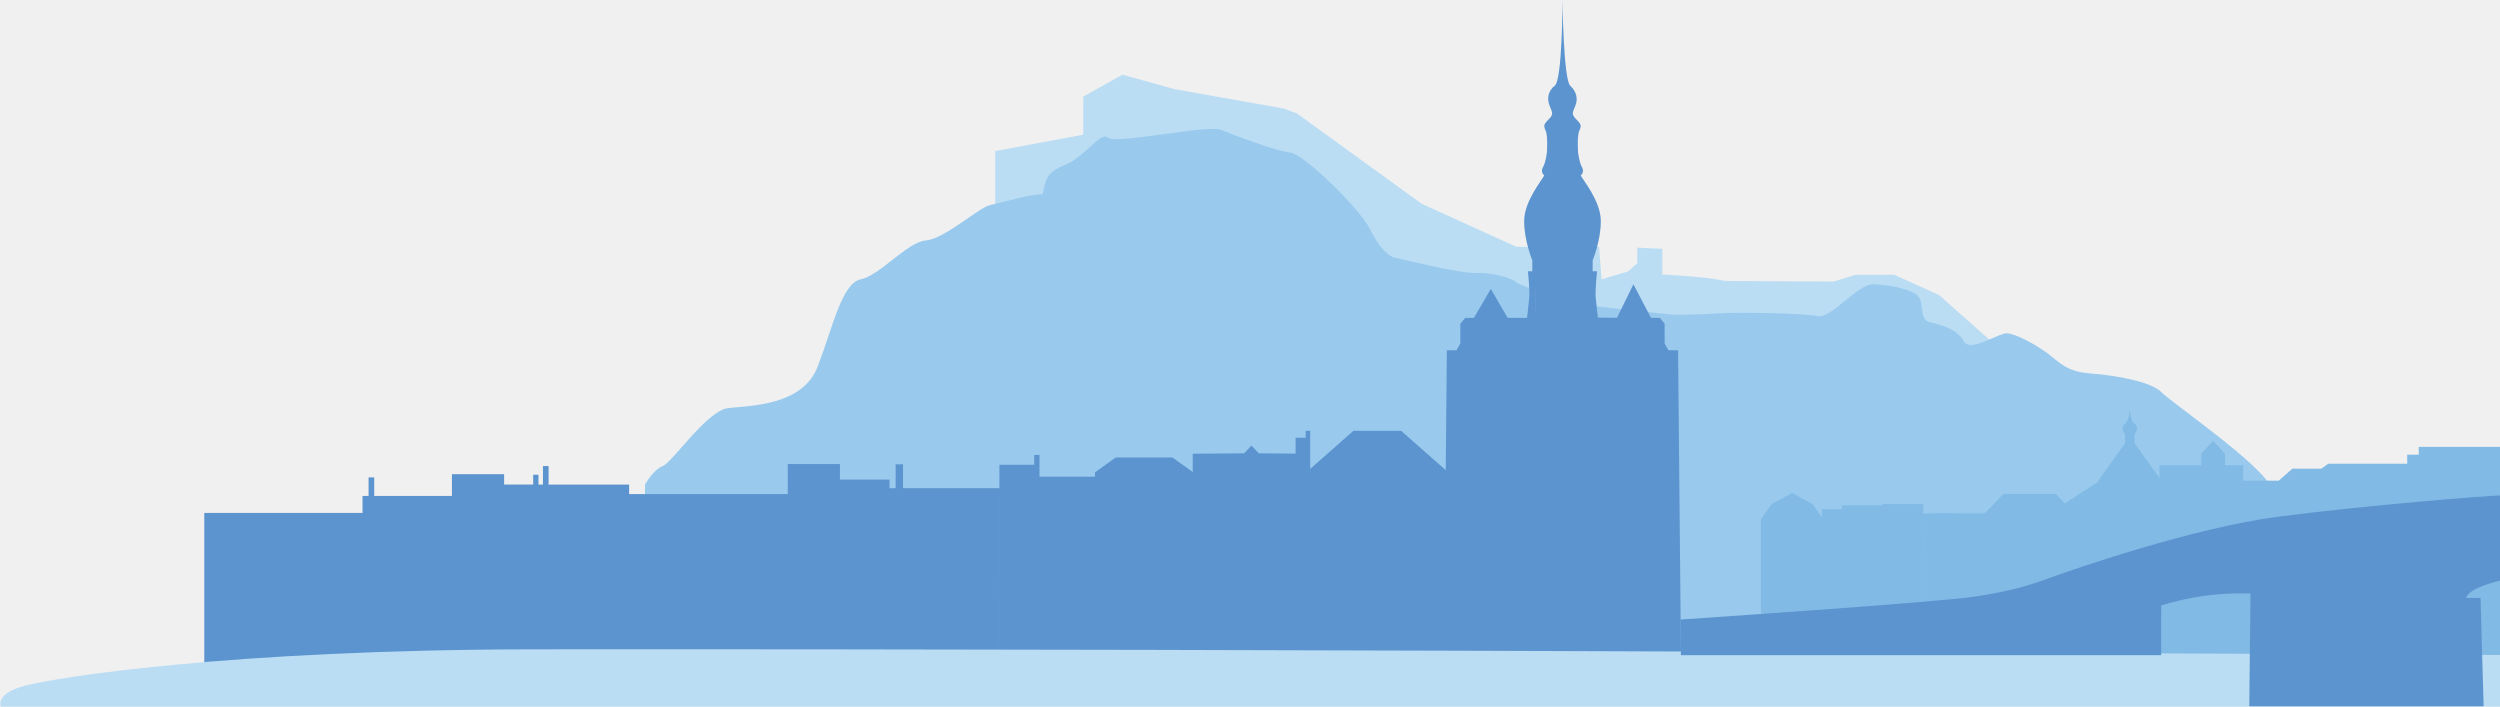
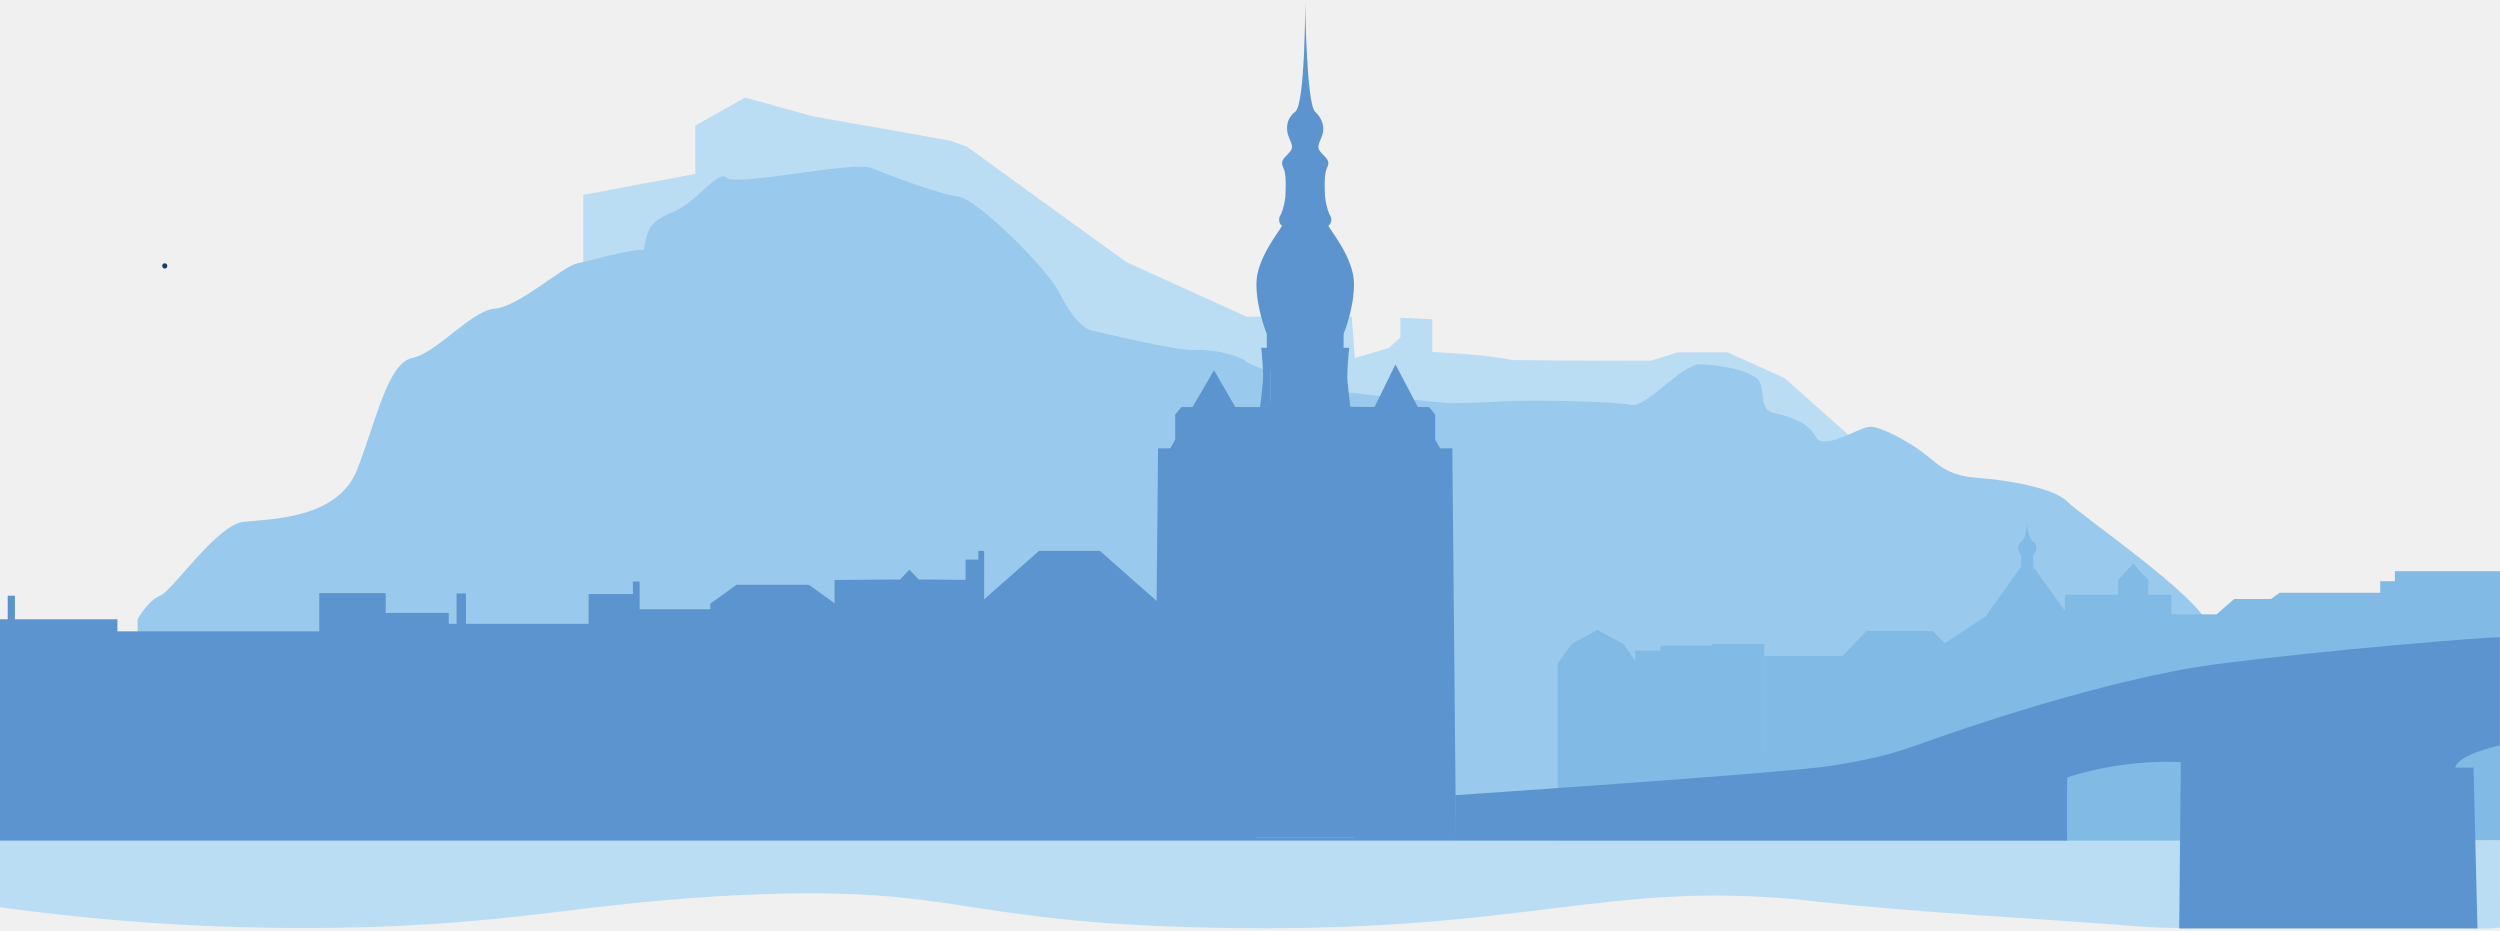
- <svg xmlns="http://www.w3.org/2000/svg" width="1440" height="407" viewBox="0 0 1440 407" fill="none">
-   <g clip-path="url(#clip0_772_69)">
-     <path d="M574.078 380.051L573.271 117.418V87.005L623.966 77.557V55.658L646.513 42.991L676.577 51.361L739.491 62.526L747.007 65.314L818.939 117.41L873.483 142.177H921.062L922.508 160.874L937.723 156.345L943.075 151.657V142.64L957.507 143.359V158.15C957.507 158.15 981.58 159.149 993.713 161.816C1009.58 162.032 1056.3 162.136 1056.3 162.136L1068.65 158.302H1091.11L1116.87 169.907L1145.83 195.584L1144.97 379.979L575.955 380.043" fill="#BBDDF4" />
-     <path d="M371.526 380.05V279.123C371.526 279.123 376.071 270.705 381.733 268.453C387.396 266.201 407.22 236.475 419.393 235.053C431.565 233.631 462.148 233.919 470.925 211.269C479.703 188.619 484.799 163.133 495.845 160.873C506.891 158.605 522.602 139.357 533.289 138.503C543.976 137.656 563.799 119.534 570.309 118.113C576.818 116.699 594.374 111.604 600.604 111.883C602.305 103.673 602.305 99.424 613.631 94.896C624.957 90.367 634.022 75.36 638.263 79.322C642.512 83.283 695.746 71.678 703.39 74.793C711.034 77.908 734.819 86.965 743.03 87.82C751.241 88.666 783.237 120.381 788.621 131.139C794.004 141.897 799.723 148.414 804.794 148.694C804.794 148.694 841.248 157.655 849.906 157.215C858.564 156.784 870.041 159.755 873.284 162.486C876.535 165.218 907.732 174.962 912.477 175.609C917.221 176.255 963.778 181.599 966.382 181.311C966.382 181.311 980.726 181.151 990.207 180.448C999.688 179.746 1039.49 180.377 1047.08 182.062C1054.66 183.747 1070.03 163.533 1078.88 163.74C1087.73 163.948 1099.31 166.168 1104.15 169.906C1108.99 173.644 1104.78 184.17 1111.73 185.648C1118.68 187.125 1127.53 189.753 1131.11 196.549C1134.69 203.338 1151.12 191.757 1155.96 191.965C1160.8 192.173 1171.97 198.075 1179.13 203.338C1186.3 208.601 1189.84 214.08 1204.39 215.134C1218.94 216.189 1239.37 219.974 1244.96 225.876C1250.53 231.771 1304.61 268.685 1308.66 281.767C1312.71 294.849 1308.66 380.074 1308.66 380.074L371.534 380.05" fill="#99CAED" />
-     <path d="M752.934 380.05L752.918 271.632L779.555 248.151H793.301H807.047L833.676 271.632L833.668 380.05H752.934Z" fill="#5C94CF" />
-     <path d="M754.667 380.05L754.683 248.151H752.055V252.121H746.273V261.273L725.043 261.122L720.834 256.649L716.625 261.122L686.984 261.329L687 380.05H754.667Z" fill="#5C94CF" />
-     <path d="M630.724 380.05L630.716 272.071L642.657 263.486H658.99H675.324L687.265 272.071L687.257 380.05H630.724Z" fill="#5C94CF" />
-     <path d="M597.633 380.05L597.625 274.579H614.374H631.131L631.123 380.05H597.633Z" fill="#5C94CF" />
-     <path d="M575.66 267.679H587.202H595.708V262.056H598.743L598.887 380.051H575.517L575.66 267.679Z" fill="#5C94CF" />
-     <path d="M483.186 381.712L483.178 276.241H497.77H512.363L512.355 381.712H483.186Z" fill="#5C94CF" />
-     <path d="M453.753 380.186L453.745 267.303H468.785H483.817L483.809 380.186H453.753Z" fill="#5C94CF" />
-     <path d="M361.877 380.05V284.586H408.131H454.384V380.05H361.877Z" fill="#5C94CF" />
-     <path d="M543.744 281.184H520.15V267.439H515.885V281.184H511.54L511.548 380.051H575.932L575.94 281.184H543.744Z" fill="#5C94CF" />
-     <path d="M335.816 279.123H315.984V268.453H312.741V279.123H309.243V380.05H362.389V279.123H335.816Z" fill="#5C94CF" />
-     <path d="M287.066 279.082H298.608H307.114V273.459H310.149L310.293 391.454H286.922L287.066 279.082Z" fill="#5C94CF" />
-     <path d="M260.32 386.01L260.312 273.127H275.351H290.383L290.375 386.01H260.32Z" fill="#5C94CF" />
-     <path d="M117.669 390.909V295.445H163.922H210.176V390.909H117.669Z" fill="#5C94CF" />
-     <path d="M235.379 285.657H215.547V274.987H212.304V285.657H208.806V386.584H261.952V285.657H235.379Z" fill="#5C94CF" />
-     <path d="M917.452 159.651H884.226V196.55H917.452V159.651Z" fill="#5C94CF" />
-     <path d="M948.626 196.549H851.99V377.91H948.626V196.549Z" fill="#5C94CF" />
-     <path d="M966.589 201.757H961.046L958.826 197.82V186.439L956.031 183.084H950.991L940.839 163.765L931.374 183.06L920.4 182.933C920.4 182.933 919.609 176.511 919.162 171.727C918.715 166.943 919.913 156.249 919.913 156.249H917.365L917.389 149.932C917.389 149.932 922.245 138.247 922.061 126.93C921.886 115.605 911.558 103.418 910.488 101.006C912.389 99.656 911.79 97.1 911.327 96.453C910.863 95.806 909.609 92.971 908.986 88.059C908.986 88.059 908.292 78.276 909.681 75.281C911.079 72.286 910.68 71.487 908.004 68.788C905.328 66.088 905.488 65.29 907.285 61.2C909.082 57.111 908.092 52.711 904.49 49.42C900.504 45.778 899.993 -0.129 899.993 -0.129C899.993 -0.129 899.993 46.05 895.496 49.42C891.599 52.343 890.904 57.111 892.701 61.2C894.498 65.297 894.65 66.096 891.982 68.788C889.306 71.487 888.907 72.286 890.305 75.281C891.702 78.276 891 88.059 891 88.059C890.377 92.971 889.123 95.806 888.659 96.453C888.196 97.1 887.589 99.656 889.498 101.006C888.428 103.426 878.108 115.613 877.925 126.93C877.749 138.255 882.597 149.932 882.597 149.932L882.621 156.249H880.073C880.073 156.249 881.271 166.943 880.824 171.727C880.377 176.511 879.57 183.084 879.57 183.084L868.372 183.06L858.708 166.408L848.987 183.084H843.947L841.152 186.439V197.82L838.932 201.757H833.389L831.719 380.051H968.259L966.582 201.757H966.589ZM863.452 288.5V295.728H856.072V288.5C856.072 288.5 855.617 284.586 859.762 282.326C863.899 284.586 863.452 288.5 863.452 288.5ZM863.452 251.841V259.069H856.072V251.841C856.072 251.841 855.617 247.928 859.762 245.667C863.899 247.928 863.452 251.841 863.452 251.841ZM863.452 205.862V213.09H856.072V205.862C856.072 205.862 855.617 201.949 859.762 199.688C863.899 201.949 863.452 205.862 863.452 205.862ZM909.202 165.969L913.451 162.495L915.768 167.127V180.457L909.202 178.931V165.969ZM895.96 165.562L899.993 160.897L904.026 165.562V178.931H895.952V165.562H895.96ZM899.993 223.904C902.565 223.904 904.649 225.988 904.649 228.56C904.649 231.132 902.565 233.216 899.993 233.216C897.421 233.216 895.337 231.132 895.337 228.56C895.337 225.988 897.421 223.904 899.993 223.904ZM884.226 167.127L886.543 162.495L890.792 165.969V178.931L884.226 180.457V167.127ZM899.993 259.636C917.764 269.971 917.173 282.893 917.173 282.893V309.505H882.813V282.893C882.813 282.893 882.222 269.971 899.993 259.636ZM922.277 350.724V377.91H877.717V350.724C877.717 350.724 877.31 332.53 900.001 320.886C922.692 332.538 922.285 350.724 922.285 350.724H922.277ZM945.096 288.5V295.728H937.716V288.5C937.716 288.5 937.261 284.586 941.406 282.326C945.551 284.586 945.096 288.5 945.096 288.5ZM945.096 251.841V259.069H937.716V251.841C937.716 251.841 937.261 247.928 941.406 245.667C945.551 247.928 945.096 251.841 945.096 251.841ZM945.096 205.862V213.09H937.716V205.862C937.716 205.862 937.261 201.949 941.406 199.688C945.551 201.949 945.096 205.862 945.096 205.862Z" fill="#5C94CF" />
-     <path d="M1050.24 379.987V299.162L1044.02 290.361L1032.25 283.948L1020.48 290.361L1014.27 299.162V379.987H1050.24Z" fill="#80BAE5" />
-     <path d="M1061.66 379.987V293.324H1055.53H1049.38V379.987H1061.66Z" fill="#80BAE5" />
-     <path d="M1084.9 379.987V291.095H1072.86H1060.81V379.987H1084.9Z" fill="#80BAE5" />
-     <path d="M1107.77 379.986L1107.78 290.353H1095.92H1084.06L1084.05 379.986H1107.77Z" fill="#80BAE5" />
-     <path d="M1115.21 380.05L1115.22 295.728H1125.04" fill="#80BAE5" />
-     <path d="M1196.28 380.075V297.134L1184.08 284.459H1169.06H1154.03L1141.82 297.134V380.075H1196.28Z" fill="#80BAE5" />
-     <path d="M1244.95 379.987V276.871L1229.5 255.259V250.1C1229.5 250.1 1232.69 246.65 1229.5 244.038C1226.31 241.427 1226.78 232.865 1226.78 232.865C1226.78 232.865 1227.24 241.427 1224.05 244.038C1220.87 246.65 1224.05 250.1 1224.05 250.1V255.259L1208.62 276.871V379.987H1244.94H1244.95Z" fill="#80BAE5" />
-     <path d="M1274.76 253.91L1281.59 261.337V268.022H1292.07L1292.06 379.987H1243.83L1243.85 268.022H1267.93V261.337L1274.76 253.91H1274.76Z" fill="#80BAE5" />
-     <path d="M1291.45 379.987L1291.47 276.879H1312.52L1320.43 269.955H1337.1L1341.06 267.128H1386.56V261.904H1393.2V257.384H1440.77V379.22L1291.45 379.987Z" fill="#80BAE5" />
-     <path d="M1188.92 379.987V290.281L1209.47 276.872L1209.45 379.987H1188.92Z" fill="#80BAE5" />
-     <path d="M1144.95 379.987L1144.97 295.728H1126.35H1107.73L1107.71 379.987H1144.95Z" fill="#80BAE5" />
-     <path d="M1440.08 407.034V377.277C1440.08 377.277 732.252 373.593 309.242 374.002C131.137 374.175 32.112 390.296 14.443 394.945C-3.226 399.595 0.493 407.034 0.493 407.034H1440.08Z" fill="#BBDDF4" />
-     <path d="M1244.88 348.76C1244.71 360.309 1244.83 377.408 1244.83 377.408H968.179L967.907 356.858C967.907 356.858 1117.15 346.883 1138.2 343.561C1159.25 340.238 1168.49 337.283 1180.68 332.851C1192.88 328.418 1262.58 304.083 1312.48 297.582C1362.37 291.08 1433.87 285.362 1440.69 285.362V334.32C1440.69 334.32 1421.94 338.281 1420.5 344.399H1428.78L1430.58 406.815H1295.58L1296.3 341.883C1288.88 341.604 1279.98 341.804 1270.04 343.153C1260.32 344.471 1251.86 346.572 1244.88 348.768V348.76Z" fill="#5C94CF" />
+ <svg xmlns="http://www.w3.org/2000/svg" id="Dinant" version="1.1" viewBox="0 0 1416.69 527.26">
+   <path d="M93.36,152.2c1.93,0,1.93-3,0-3s-1.93,3,0,3h0Z" fill="#163e62" stroke-width="0" />
+   <path d="M331.57,477.3l-1.01-328.84v-38.08l63.47-11.83v-27.42l28.23-15.86,37.64,10.48,78.77,13.98,9.41,3.49,90.06,65.23,68.29,31.01h59.57l1.81,23.41,19.05-5.67,6.7-5.87v-11.29l18.07.9v18.52s30.14,1.25,45.33,4.59c19.86.27,78.36.4,78.36.4l15.46-4.8h28.12l32.25,14.53,36.26,32.15h0l-1.07,230.88-712.42.08" fill="#bbddf4" stroke-width="0" />
+   <path d="M77.98,477.3v-126.37s5.69-10.54,12.78-13.36,31.91-40.04,47.15-41.82c15.24-1.77,53.53-1.42,64.52-29.78s17.37-60.27,31.2-63.1,33.5-26.94,46.88-28.01c13.38-1.06,38.2-23.75,46.35-25.53,8.15-1.77,30.13-8.15,37.93-7.8,2.13-10.28,2.13-15.6,16.31-21.27,14.18-5.67,25.53-24.46,30.84-19.5,5.32,4.96,71.97-9.57,81.54-5.67s39.35,15.24,49.63,16.31c10.28,1.06,50.34,40.77,57.08,54.24s13.9,21.63,20.25,21.98c0,0,45.64,11.22,56.48,10.67,10.84-.54,25.21,3.18,29.27,6.6,4.07,3.42,43.13,15.62,49.07,16.43s64.23,7.5,67.49,7.14c0,0,17.96-.2,29.83-1.08s61.7-.09,71.2,2.02,28.74-23.2,39.82-22.94,25.58,3.04,31.64,7.72c6.06,4.68.79,17.86,9.49,19.71s19.78,5.14,24.26,13.65c4.48,8.5,25.05-6,31.12-5.74,6.06.26,20.04,7.65,29.01,14.24,8.97,6.59,13.4,13.45,31.62,14.77,18.22,1.32,43.8,6.06,50.79,13.45,6.98,7.38,74.69,53.6,79.76,69.98s0,123.09,0,123.09l-1173.3-.03" fill="#99caed" stroke-width="0" />
+   <polygon points="555.51 477.3 555.49 341.55 588.84 312.15 606.05 312.15 623.26 312.15 656.6 341.55 656.59 477.3 555.51 477.3" fill="#5c94cf" stroke-width="0" />
+   <polyline points="557.68 477.3 557.7 312.15 554.41 312.15 554.41 317.12 547.17 317.12 547.17 328.58 520.59 328.39 515.32 322.79 510.05 328.39 472.94 328.65 472.96 477.3 557.68 477.3" fill="#5c94cf" stroke-width="0" />
+   <polygon points="402.5 477.3 402.49 342.1 417.44 331.34 437.89 331.34 458.34 331.34 473.29 342.1 473.28 477.3 402.5 477.3" fill="#5c94cf" stroke-width="0" />
+   <polygon points="361.07 477.3 361.06 345.24 382.03 345.24 403.01 345.24 403 477.3 361.07 477.3" fill="#5c94cf" stroke-width="0" />
+   <polygon points="333.56 336.6 348.01 336.6 358.66 336.6 358.66 329.56 362.46 329.56 362.64 477.3 333.38 477.3 333.56 336.6" fill="#5c94cf" stroke-width="0" />
+   <polygon points="217.78 479.38 217.77 347.32 236.04 347.32 254.31 347.32 254.3 479.38 217.78 479.38" fill="#5c94cf" stroke-width="0" />
+   <polygon points="180.93 477.47 180.92 336.13 199.75 336.13 218.57 336.13 218.56 477.47 180.93 477.47" fill="#5c94cf" stroke-width="0" />
+   <polygon points="65.9 477.3 65.9 357.77 123.81 357.77 181.72 357.77 181.72 477.3 65.9 477.3" fill="#5c94cf" stroke-width="0" />
+   <polygon points="293.6 353.51 264.06 353.51 264.06 336.3 258.72 336.3 258.72 353.51 253.28 353.51 253.29 477.3 333.9 477.3 333.91 353.51 293.6 353.51" fill="#5c94cf" stroke-width="0" />
+   <polygon points="33.27 350.93 8.44 350.93 8.44 337.57 4.38 337.57 4.38 350.93 0 350.93 0 477.3 66.54 477.3 66.54 350.93 33.27 350.93" fill="#5c94cf" stroke-width="0" />
+   <rect x="719.89" y="201.34" width="41.6" height="46.2" fill="#5c94cf" stroke-width="0" />
+   <rect x="679.53" y="247.54" width="120.99" height="227.08" fill="#5c94cf" stroke-width="0" />
+   <path d="M823.01,254.06h-6.94l-2.78-4.93v-14.25l-3.5-4.2h-6.31l-12.71-24.19-11.85,24.16-13.74-.16s-.99-8.04-1.55-14.03.94-19.38.94-19.38h-3.19l.03-7.91s6.08-14.63,5.85-28.8c-.22-14.18-13.15-29.44-14.49-32.46,2.38-1.69,1.63-4.89,1.05-5.7s-2.15-4.36-2.93-10.51c0,0-.87-12.25.87-16,1.75-3.75,1.25-4.75-2.1-8.13s-3.15-4.38-.9-9.5,1.01-10.63-3.5-14.75c-4.99-4.56-5.63-62.04-5.63-62.04,0,0,0,57.82-5.63,62.04-4.88,3.66-5.75,9.63-3.5,14.75,2.25,5.13,2.44,6.13-.9,9.5-3.35,3.38-3.85,4.38-2.1,8.13s.87,16,.87,16c-.78,6.15-2.35,9.7-2.93,10.51-.58.81-1.34,4.01,1.05,5.7-1.34,3.03-14.26,18.29-14.49,32.46-.22,14.18,5.85,28.8,5.85,28.8l.03,7.91h-3.19s1.5,13.39.94,19.38-1.57,14.22-1.57,14.22l-14.02-.03-12.1-20.85-12.17,20.88h-6.31l-3.5,4.2v14.25l-2.78,4.93h-6.94l-2.09,223.24h170.95l-2.1-223.24h.01ZM693.88,362.67v9.05h-9.24v-9.05s-.57-4.9,4.62-7.73c5.18,2.83,4.62,7.73,4.62,7.73ZM693.88,316.77v9.05h-9.24v-9.05s-.57-4.9,4.62-7.73c5.18,2.83,4.62,7.73,4.62,7.73ZM693.88,259.2v9.05h-9.24v-9.05s-.57-4.9,4.62-7.73c5.18,2.83,4.62,7.73,4.62,7.73ZM751.16,209.25l5.32-4.35,2.9,5.8v16.69l-8.22-1.91v-16.23h0ZM734.58,208.73l5.05-5.84,5.05,5.84v16.74h-10.11v-16.74h.01ZM739.63,281.79c3.22,0,5.83,2.61,5.83,5.83s-2.61,5.83-5.83,5.83-5.83-2.61-5.83-5.83,2.61-5.83,5.83-5.83ZM719.89,210.7l2.9-5.8,5.32,4.35v16.23l-8.22,1.91v-16.69h0ZM739.63,326.52c22.25,12.94,21.51,29.12,21.51,29.12v33.32h-43.02v-33.32s-.74-16.18,21.51-29.12ZM767.53,440.58v34.04h-55.79v-34.04s-.51-22.78,27.9-37.36c28.41,14.59,27.9,37.36,27.9,37.36h-.01ZM796.1,362.67v9.05h-9.24v-9.05s-.57-4.9,4.62-7.73c5.19,2.83,4.62,7.73,4.62,7.73ZM796.1,316.77v9.05h-9.24v-9.05s-.57-4.9,4.62-7.73c5.19,2.83,4.62,7.73,4.62,7.73ZM796.1,259.2v9.05h-9.24v-9.05s-.57-4.9,4.62-7.73c5.19,2.83,4.62,7.73,4.62,7.73Z" fill="#5c94cf" stroke-width="0" />
+   <g>
+     <polygon points="927.74 477.22 927.74 376.02 919.96 365 905.22 356.97 890.48 365 882.7 376.02 882.7 477.22 927.74 477.22" fill="#80bae5" stroke-width="0" />
+     <polygon points="942.04 477.22 942.04 368.71 934.36 368.71 926.67 368.71 926.67 477.22 942.04 477.22" fill="#80bae5" stroke-width="0" />
+     <polygon points="971.14 477.22 971.14 365.92 956.06 365.92 940.98 365.92 940.98 477.22 971.14 477.22" fill="#80bae5" stroke-width="0" />
+     <polygon points="999.77 477.22 999.78 364.99 984.93 364.99 970.08 364.99 970.07 477.22 999.77 477.22" fill="#80bae5" stroke-width="0" />
+     <polyline points="1009.09 477.3 1009.1 371.72 1021.39 371.72" fill="#80bae5" stroke-width="0" />
+     <polygon points="1110.59 477.33 1110.59 373.48 1095.31 357.6 1076.5 357.6 1057.68 357.6 1042.4 373.48 1042.4 477.33 1110.59 477.33" fill="#80bae5" stroke-width="0" />
+     <path d="M1171.52,477.22v-129.11l-19.34-27.06v-6.46s3.99-4.32,0-7.59-3.41-13.99-3.41-13.99c0,0,.58,10.72-3.41,13.99s0,7.59,0,7.59v6.46l-19.33,27.06v129.11h45.49Z" fill="#80bae5" stroke-width="0" />
+     <polygon points="1208.83 319.36 1217.39 328.65 1217.39 337.02 1230.52 337.02 1230.51 477.22 1170.12 477.22 1170.13 337.02 1200.29 337.02 1200.29 328.65 1208.85 319.36 1208.83 319.36" fill="#80bae5" stroke-width="0" />
+     <polygon points="1229.74 477.22 1229.76 348.12 1256.11 348.12 1266.02 339.45 1286.9 339.45 1291.85 335.91 1348.82 335.91 1348.82 329.37 1357.13 329.37 1357.13 323.7 1416.69 323.7 1416.69 476.26 1229.74 477.22" fill="#80bae5" stroke-width="0" />
+     <polygon points="1101.37 477.22 1101.37 364.9 1127.1 348.11 1127.08 477.22 1101.37 477.22" fill="#80bae5" stroke-width="0" />
+     <polygon points="1046.32 477.22 1046.34 371.72 1023.03 371.72 999.72 371.72 999.7 477.22 1046.32 477.22" fill="#80bae5" stroke-width="0" />
  </g>
-   <defs>
-     <clipPath id="clip0_772_69">
-       <rect width="1440" height="407" fill="white" />
-     </clipPath>
-   </defs>
+   <path d="M0,514.11c44.594,6.16,111.648,12.997,193.304,11.607,100.398-1.71,137.149-14.397,227.009-18.517,124.366-5.701,120.393,15.557,266.677,18.533,181.083,3.683,222.188-28.18,340.867-15.038,60.609,6.711,121.602,9.338,182.391,14.152,3.711.294,16.212,1.251,32.317,1.028,17.453-.242,26.287-1.658,40.685-2.905,40.502-3.506,84.756-2.177,101.56,1.039,1.999.383,9.247,1.87,19.11,2.141,5.382.148,9.818-.114,12.77-.366-.003-16.475-.007-32.95-.01-49.424H0v37.75Z" fill="#bbddf4" stroke-width="0" />
+   <path d="M1171.43,440.45c-.21,14.46-.06,35.87-.06,35.87h-346.37l-.34-25.73s186.85-12.49,213.21-16.65,37.92-7.86,53.19-13.41c15.26-5.55,102.54-36.02,165.01-44.16s151.99-15.3,160.52-15.3v61.3s-23.47,4.96-25.28,12.62h10.37l2.25,91.15h-169.02l.9-94.3c-9.29-.35-20.43-.1-32.87,1.59-12.18,1.65-22.77,4.28-31.51,7.03v-.01Z" fill="#5c94cf" stroke-width="0" />
</svg>
